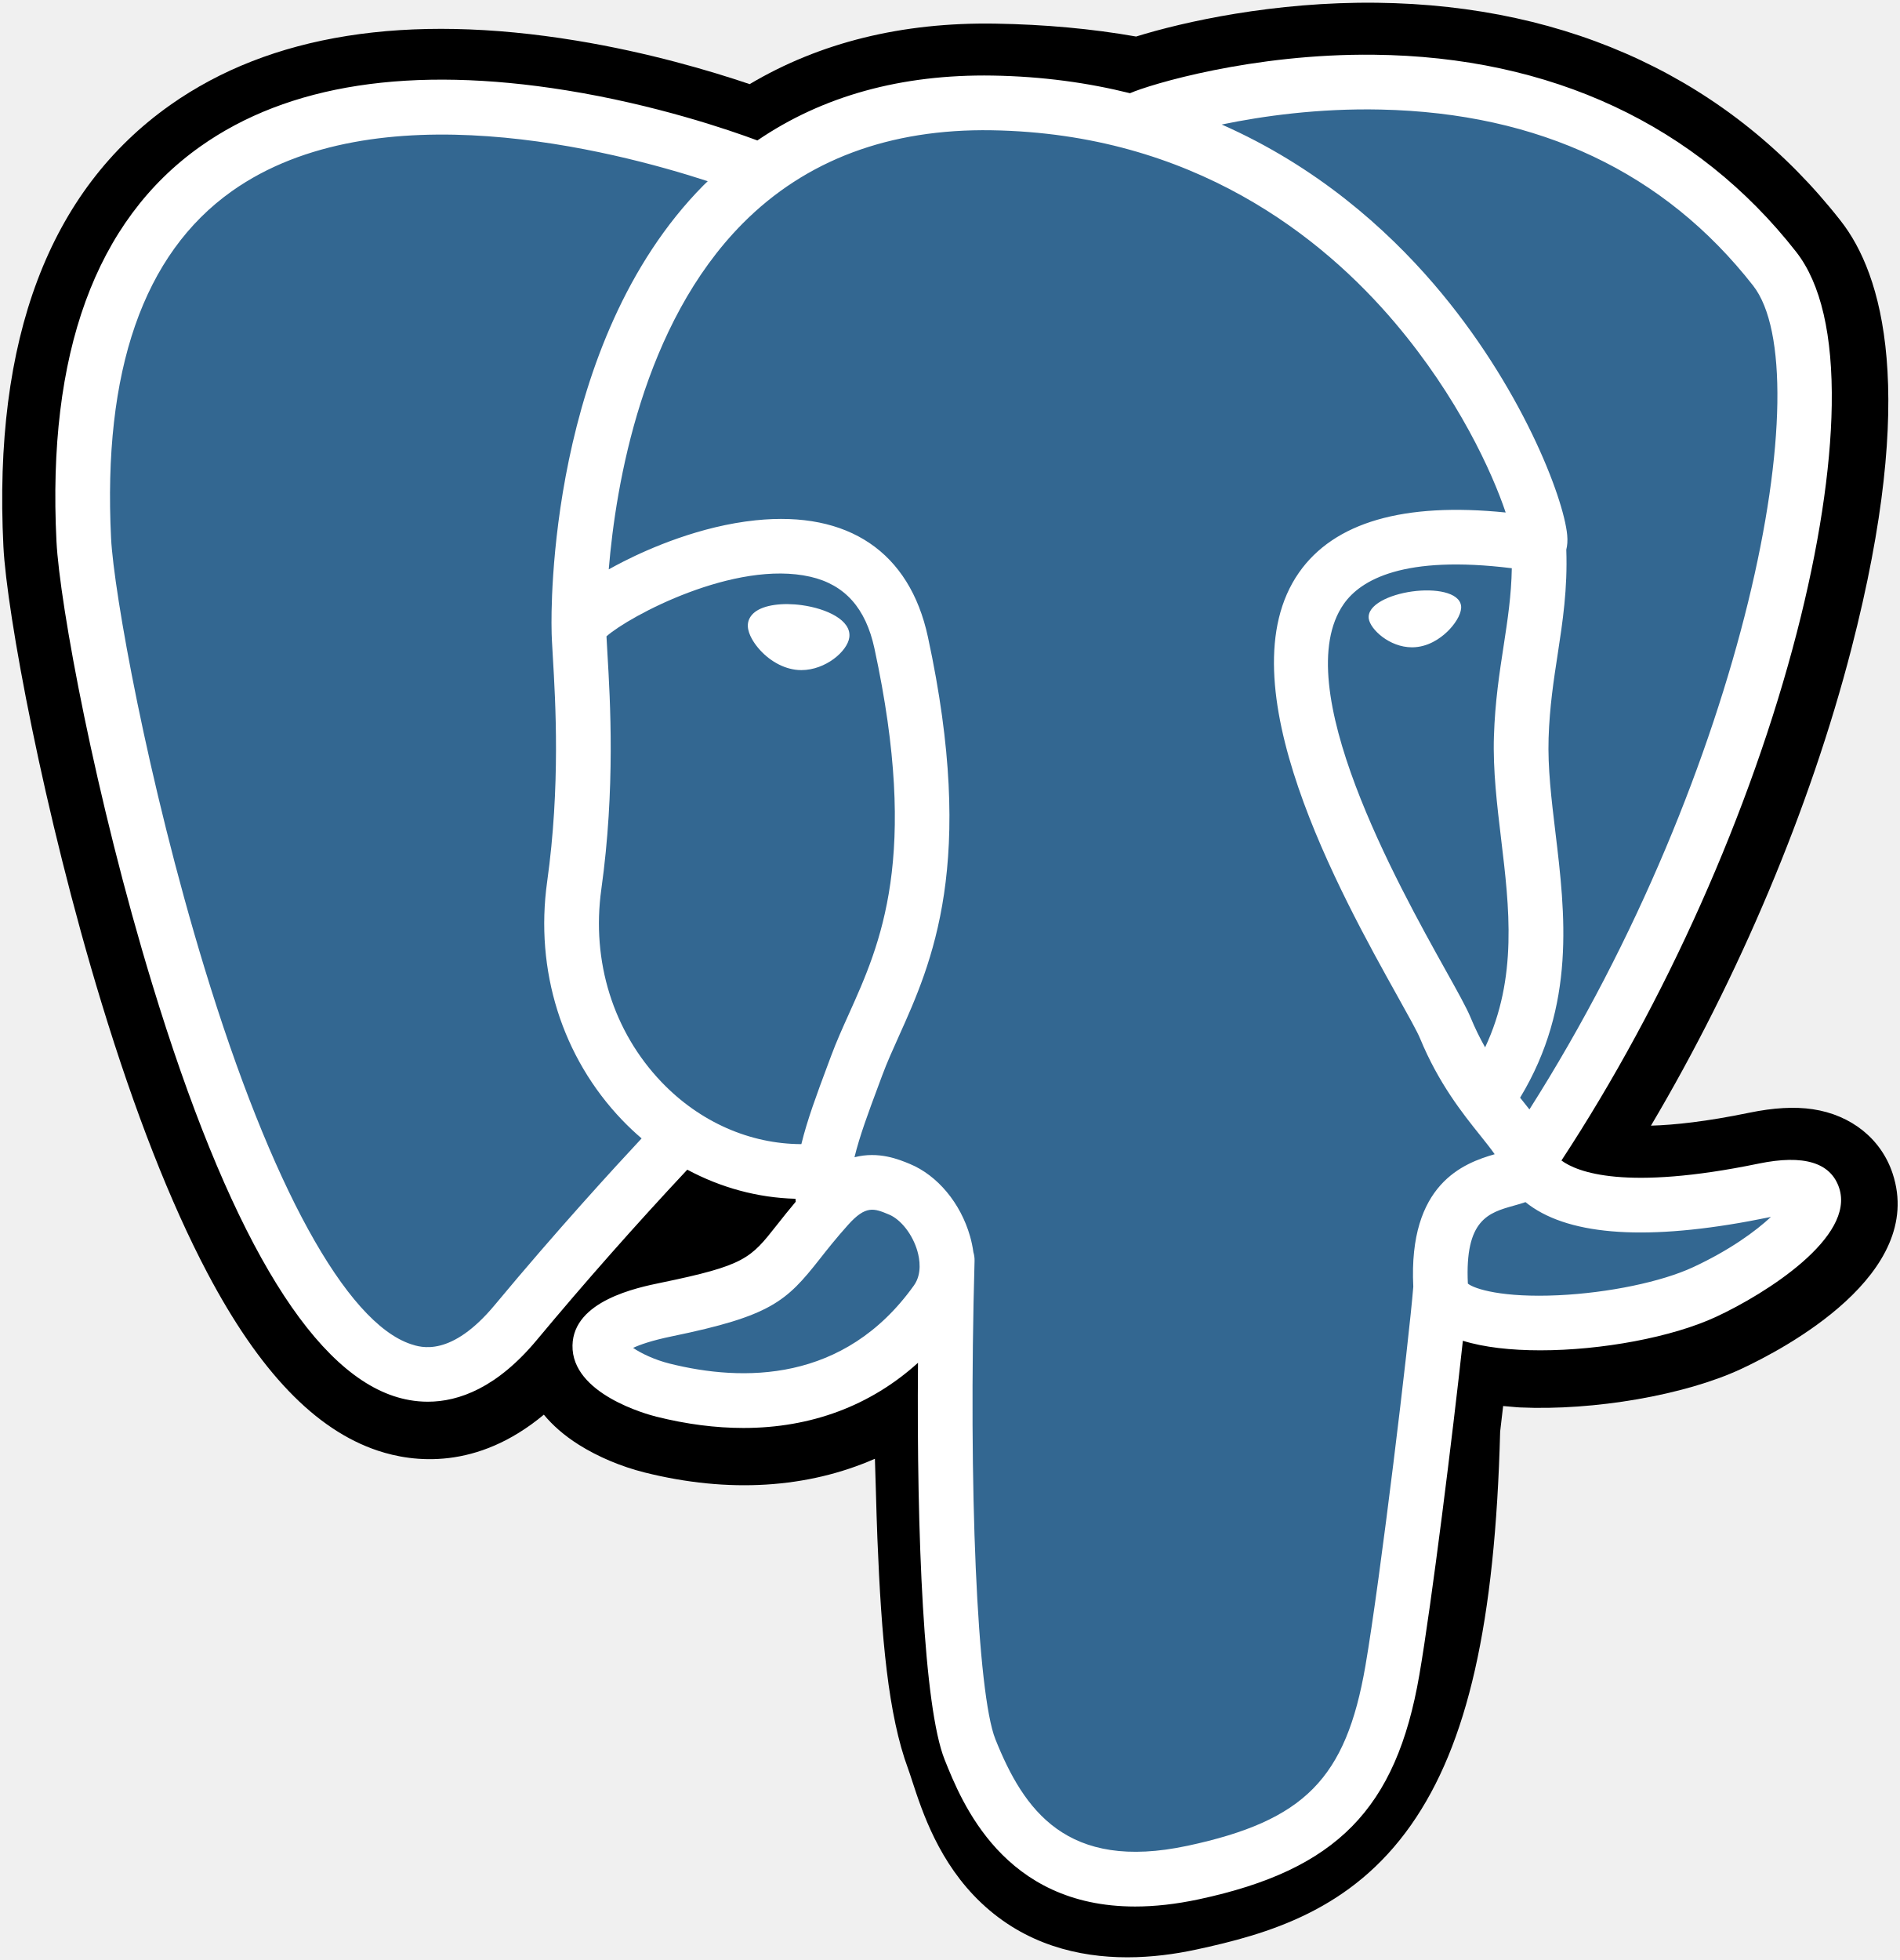
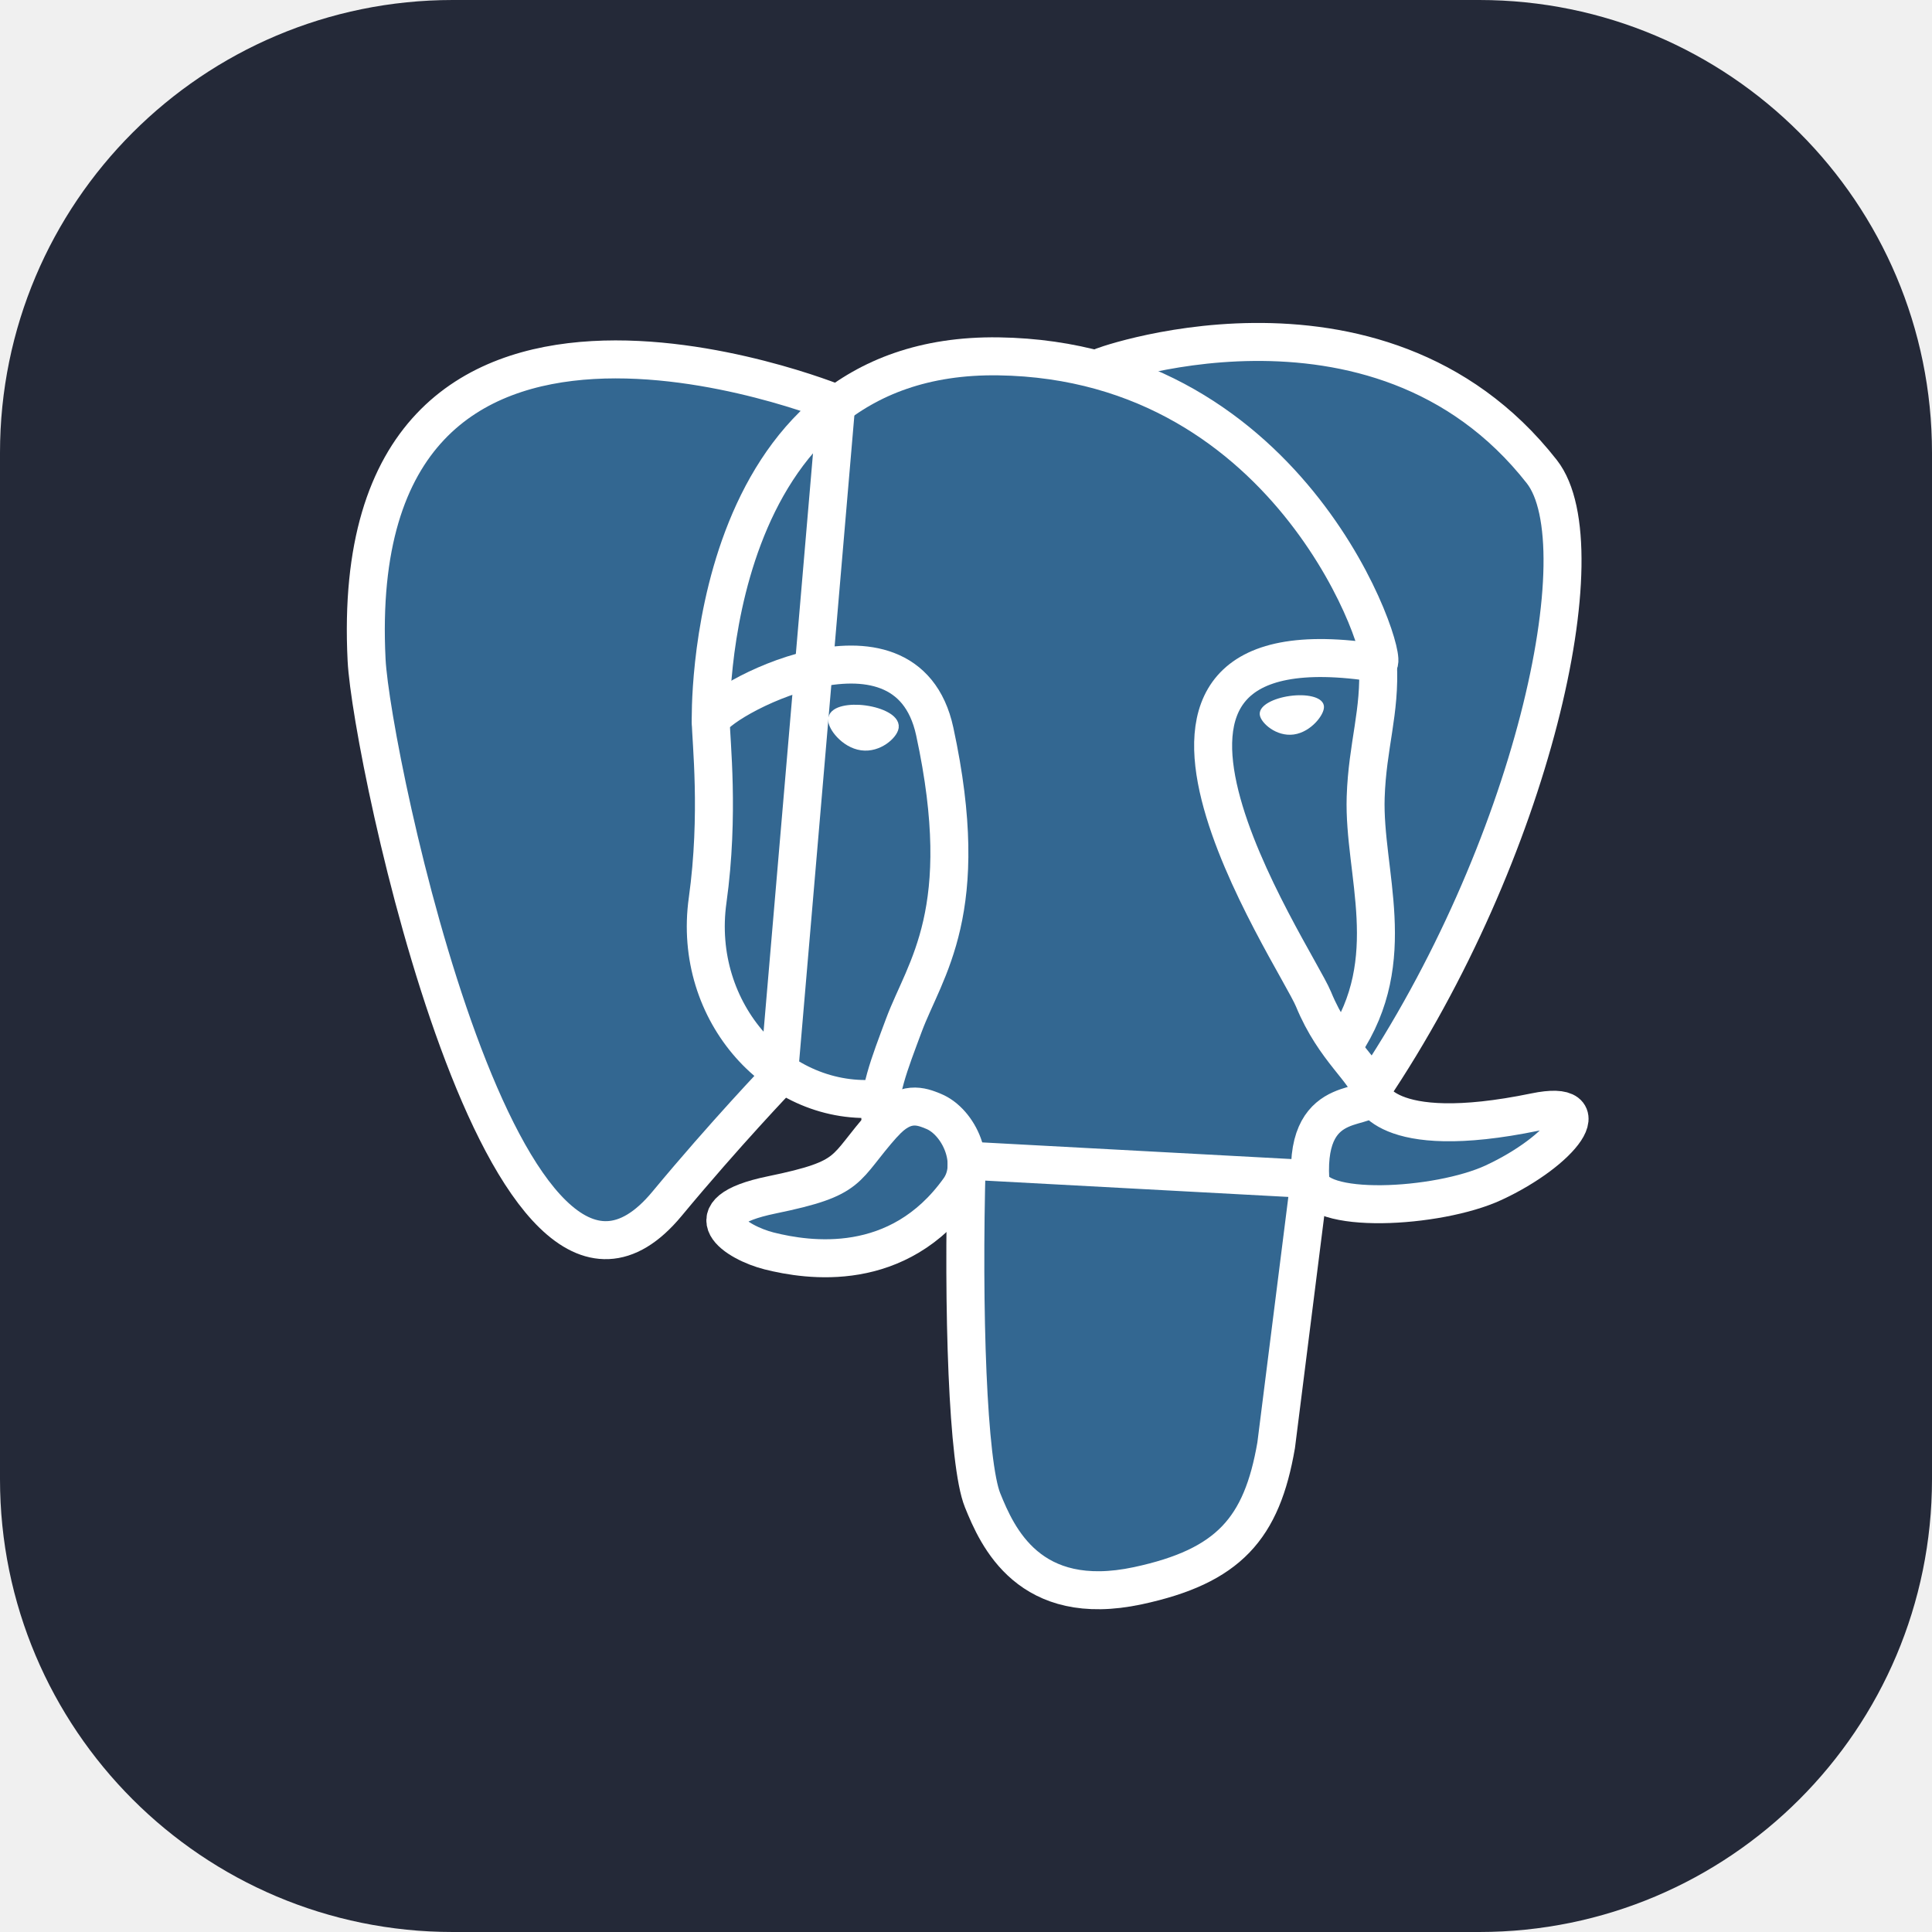
- <svg xmlns="http://www.w3.org/2000/svg" width="2424" height="2500" viewBox="0 0 256 264" preserveAspectRatio="xMinYMin meet">
-   <path d="M255.008 158.086c-1.535-4.649-5.556-7.887-10.756-8.664-2.452-.366-5.26-.21-8.583.475-5.792 1.195-10.089 1.65-13.225 1.738 11.837-19.985 21.462-42.775 27.003-64.228 8.96-34.689 4.172-50.492-1.423-57.64C233.217 10.847 211.614.683 185.552.372c-13.903-.17-26.108 2.575-32.475 4.549-5.928-1.046-12.302-1.63-18.99-1.738-12.537-.2-23.614 2.533-33.079 8.15-5.24-1.772-13.65-4.27-23.362-5.864-22.842-3.75-41.252-.828-54.718 8.685C6.622 25.672-.937 45.684.461 73.634c.444 8.874 5.408 35.874 13.224 61.48 4.492 14.718 9.282 26.94 14.237 36.33 7.027 13.315 14.546 21.156 22.987 23.972 4.731 1.576 13.327 2.68 22.368-4.85 1.146 1.388 2.675 2.767 4.704 4.048 2.577 1.625 5.728 2.953 8.875 3.74 11.341 2.835 21.964 2.126 31.027-1.848.056 1.612.099 3.152.135 4.482.06 2.157.12 4.272.199 6.25.537 13.374 1.447 23.773 4.143 31.049.148.4.347 1.01.557 1.657 1.345 4.118 3.594 11.012 9.316 16.411 5.925 5.593 13.092 7.308 19.656 7.308 3.292 0 6.433-.432 9.188-1.022 9.82-2.105 20.973-5.311 29.041-16.799 7.628-10.86 11.336-27.217 12.007-52.99.087-.729.167-1.425.244-2.088l.16-1.362 1.797.158.463.031c10.002.456 22.232-1.665 29.743-5.154 5.935-2.754 24.954-12.795 20.476-26.351" />
-   <path d="M237.906 160.722c-29.74 6.135-31.785-3.934-31.785-3.934 31.4-46.593 44.527-105.736 33.2-120.211-30.904-39.485-84.399-20.811-85.292-20.327l-.287.052c-5.876-1.22-12.451-1.946-19.842-2.067-13.456-.22-23.664 3.528-31.41 9.402 0 0-95.43-39.314-90.991 49.444.944 18.882 27.064 142.873 58.218 105.422 11.387-13.695 22.39-25.274 22.39-25.274 5.464 3.63 12.006 5.482 18.864 4.817l.533-.452c-.166 1.7-.09 3.363.213 5.332-8.026 8.967-5.667 10.541-21.711 13.844-16.235 3.346-6.698 9.302-.471 10.86 7.549 1.887 25.013 4.561 36.813-11.958l-.47 1.885c3.144 2.519 5.352 16.383 4.982 28.952-.37 12.568-.617 21.197 1.86 27.937 2.479 6.74 4.948 21.905 26.04 17.386 17.623-3.777 26.756-13.564 28.027-29.89.901-11.606 2.942-9.89 3.07-20.267l1.637-4.912c1.887-15.733.3-20.809 11.157-18.448l2.64.232c7.99.363 18.45-1.286 24.589-4.139 13.218-6.134 21.058-16.377 8.024-13.686h.002" fill="#336791" />
-   <path d="M108.076 81.525c-2.68-.373-5.107-.028-6.335.902-.69.523-.904 1.129-.962 1.546-.154 1.105.62 2.327 1.096 2.957 1.346 1.784 3.312 3.01 5.258 3.28.282.04.563.058.842.058 3.245 0 6.196-2.527 6.456-4.392.325-2.336-3.066-3.893-6.355-4.35M196.86 81.599c-.256-1.831-3.514-2.353-6.606-1.923-3.088.43-6.082 1.824-5.832 3.659.2 1.427 2.777 3.863 5.827 3.863.258 0 .518-.017.78-.054 2.036-.282 3.53-1.575 4.24-2.32 1.08-1.136 1.706-2.402 1.591-3.225" fill="#FFF" />
-   <path d="M247.802 160.025c-1.134-3.429-4.784-4.532-10.848-3.28-18.005 3.716-24.453 1.142-26.57-.417 13.995-21.32 25.508-47.092 31.719-71.137 2.942-11.39 4.567-21.968 4.7-30.59.147-9.463-1.465-16.417-4.789-20.665-13.402-17.125-33.072-26.311-56.882-26.563-16.369-.184-30.199 4.005-32.88 5.183-5.646-1.404-11.801-2.266-18.502-2.376-12.288-.199-22.91 2.743-31.704 8.74-3.82-1.422-13.692-4.811-25.765-6.756-20.872-3.36-37.458-.814-49.294 7.571-14.123 10.006-20.643 27.892-19.38 53.16.425 8.501 5.269 34.653 12.913 59.698 10.062 32.964 21 51.625 32.508 55.464 1.347.449 2.9.763 4.613.763 4.198 0 9.345-1.892 14.7-8.33a529.832 529.832 0 0 1 20.261-22.926c4.524 2.428 9.494 3.784 14.577 3.92.01.133.023.266.035.398a117.66 117.66 0 0 0-2.57 3.175c-3.522 4.471-4.255 5.402-15.592 7.736-3.225.666-11.79 2.431-11.916 8.435-.136 6.56 10.125 9.315 11.294 9.607 4.074 1.02 7.999 1.523 11.742 1.523 9.103 0 17.114-2.992 23.516-8.781-.197 23.386.778 46.43 3.586 53.451 2.3 5.748 7.918 19.795 25.664 19.794 2.604 0 5.47-.303 8.623-.979 18.521-3.97 26.564-12.156 29.675-30.203 1.665-9.645 4.522-32.676 5.866-45.03 2.836.885 6.487 1.29 10.434 1.289 8.232 0 17.731-1.749 23.688-4.514 6.692-3.108 18.768-10.734 16.578-17.36zm-44.106-83.48c-.061 3.647-.563 6.958-1.095 10.414-.573 3.717-1.165 7.56-1.314 12.225-.147 4.54.42 9.26.968 13.825 1.108 9.22 2.245 18.712-2.156 28.078a36.508 36.508 0 0 1-1.95-4.009c-.547-1.326-1.735-3.456-3.38-6.404-6.399-11.476-21.384-38.35-13.713-49.316 2.285-3.264 8.084-6.62 22.64-4.813zm-17.644-61.787c21.334.471 38.21 8.452 50.158 23.72 9.164 11.711-.927 64.998-30.14 110.969a171.33 171.33 0 0 0-.886-1.117l-.37-.462c7.549-12.467 6.073-24.802 4.759-35.738-.54-4.488-1.05-8.727-.92-12.709.134-4.22.692-7.84 1.232-11.34.663-4.313 1.338-8.776 1.152-14.037.139-.552.195-1.204.122-1.978-.475-5.045-6.235-20.144-17.975-33.81-6.422-7.475-15.787-15.84-28.574-21.482 5.5-1.14 13.021-2.203 21.442-2.016zM66.674 175.778c-5.9 7.094-9.974 5.734-11.314 5.288-8.73-2.912-18.86-21.364-27.791-50.624-7.728-25.318-12.244-50.777-12.602-57.916-1.128-22.578 4.345-38.313 16.268-46.769 19.404-13.76 51.306-5.524 64.125-1.347-.184.182-.376.352-.558.537-21.036 21.244-20.537 57.54-20.485 59.759-.002.856.07 2.068.168 3.735.362 6.105 1.036 17.467-.764 30.334-1.672 11.957 2.014 23.66 10.111 32.109a36.275 36.275 0 0 0 2.617 2.468c-3.604 3.86-11.437 12.396-19.775 22.426zm22.479-29.993c-6.526-6.81-9.49-16.282-8.133-25.99 1.9-13.592 1.199-25.43.822-31.79-.053-.89-.1-1.67-.127-2.285 3.073-2.725 17.314-10.355 27.47-8.028 4.634 1.061 7.458 4.217 8.632 9.645 6.076 28.103.804 39.816-3.432 49.229-.873 1.939-1.698 3.772-2.402 5.668l-.546 1.466c-1.382 3.706-2.668 7.152-3.465 10.424-6.938-.02-13.687-2.984-18.819-8.34zm1.065 37.9c-2.026-.506-3.848-1.385-4.917-2.114.893-.42 2.482-.992 5.238-1.56 13.337-2.745 15.397-4.683 19.895-10.394 1.031-1.31 2.2-2.794 3.819-4.602l.002-.002c2.411-2.7 3.514-2.242 5.514-1.412 1.621.67 3.2 2.702 3.84 4.938.303 1.056.643 3.06-.47 4.62-9.396 13.156-23.088 12.987-32.921 10.526zm69.799 64.952c-16.316 3.496-22.093-4.829-25.9-14.346-2.457-6.144-3.665-33.85-2.808-64.447.011-.407-.047-.8-.159-1.17a15.444 15.444 0 0 0-.456-2.162c-1.274-4.452-4.379-8.176-8.104-9.72-1.48-.613-4.196-1.738-7.46-.903.696-2.868 1.903-6.107 3.212-9.614l.549-1.475c.618-1.663 1.394-3.386 2.214-5.21 4.433-9.848 10.504-23.337 3.915-53.81-2.468-11.414-10.71-16.988-23.204-15.693-7.49.775-14.343 3.797-17.761 5.53-.735.372-1.407.732-2.035 1.082.954-11.5 4.558-32.992 18.04-46.59 8.489-8.56 19.794-12.788 33.568-12.56 27.14.444 44.544 14.372 54.366 25.979 8.464 10.001 13.047 20.076 14.876 25.51-13.755-1.399-23.11 1.316-27.852 8.096-10.317 14.748 5.644 43.372 13.315 57.129 1.407 2.521 2.621 4.7 3.003 5.626 2.498 6.054 5.732 10.096 8.093 13.046.724.904 1.426 1.781 1.96 2.547-4.166 1.201-11.649 3.976-10.967 17.847-.55 6.96-4.461 39.546-6.448 51.059-2.623 15.21-8.22 20.875-23.957 24.25zm68.104-77.936c-4.26 1.977-11.389 3.46-18.161 3.779-7.48.35-11.288-.838-12.184-1.569-.42-8.644 2.797-9.547 6.202-10.503.535-.15 1.057-.297 1.561-.473.313.255.656.508 1.032.756 6.012 3.968 16.735 4.396 31.874 1.271l.166-.033c-2.042 1.909-5.536 4.471-10.49 6.772z" fill="#FFF" />
+ <svg xmlns="http://www.w3.org/2000/svg" width="256" height="256" fill="none" viewBox="0 0 256 256">
+   <rect width="256" height="256" fill="#242938" rx="60" />
+   <path fill="#336791" d="M203.48 148.688C183.16 152.878 181.684 145.995 181.684 145.995C203.15 114.143 212.129 73.713 204.38 63.82C183.259 36.82 146.689 49.596 146.077 49.927L145.88 49.962C141.414 49.066 136.873 48.592 132.317 48.548C123.12 48.408 116.145 50.96 110.844 54.975C110.844 54.975 45.608 28.102 48.645 88.774C49.292 101.684 67.138 186.509 88.442 160.845C96.289 151.409 103.812 143.484 103.812 143.484C107.539 145.966 112.018 147.232 116.708 146.775L117.073 146.466C116.966 147.681 117.016 148.905 117.221 150.108C111.737 156.239 113.354 157.315 102.385 159.572C91.29 161.857 97.815 165.928 102.062 166.997C107.223 168.291 119.162 170.119 127.234 158.827L126.91 160.113C129.062 161.836 130.566 171.314 130.313 179.906C130.06 188.499 129.891 194.391 131.579 199.003C133.266 203.616 134.954 213.98 149.368 210.956C161.413 208.376 167.649 201.675 168.528 190.524C169.147 182.592 170.539 183.759 170.638 176.672L171.763 173.311C173.049 162.553 171.973 159.087 179.391 160.704L181.198 160.866C186.662 161.112 193.813 159.987 198.003 158.039C207.038 153.849 212.396 146.845 203.487 148.688H203.48Z" />
+   <path stroke="#fff" stroke-linecap="round" stroke-linejoin="round" stroke-width="5.034" d="M146.07 48.596C143.82 49.299 182.38 34.498 204.303 62.504C212.038 72.397 203.073 112.827 181.606 144.678M128.098 153.784C127.536 173.795 128.239 193.946 130.194 198.784C132.148 203.621 136.346 213.198 150.767 210.118C162.812 207.538 167.199 202.538 169.098 191.506L173.548 156.231L128.098 153.784ZM110.816 53.469C110.816 53.469 45.538 26.778 48.575 87.451C49.222 100.36 67.067 185.185 88.372 159.521C96.148 150.148 103.18 142.815 103.18 142.815L110.816 53.469Z" />
+   <path stroke="#fff" stroke-linecap="round" stroke-linejoin="bevel" stroke-width="5.034" d="M181.613 144.664C181.613 144.664 183.02 151.555 203.41 147.35C212.319 145.508 206.954 152.511 197.926 156.702C190.515 160.147 173.893 161.026 173.619 156.28C172.916 144.01 182.366 147.737 181.684 144.664C181.065 141.894 176.832 139.18 174.048 132.402C171.608 126.495 140.579 81.144 182.654 87.873C184.201 87.556 171.685 47.795 132.31 47.218C92.935 46.642 94.18 95.628 94.18 95.628" />
+   <path stroke="#fff" stroke-linejoin="round" stroke-width="5.034" d="M117.08 148.869C111.596 155 113.213 156.076 102.245 158.333C91.149 160.618 97.674 164.689 101.921 165.758C107.082 167.052 119.021 168.88 127.093 157.58C129.554 154.135 127.079 148.651 123.704 147.259C122.073 146.584 119.893 145.74 117.095 148.876L117.08 148.869Z" />
+   <path stroke="#fff" stroke-linecap="round" stroke-linejoin="round" stroke-width="5.034" d="M116.722 148.763C116.159 145.156 117.903 140.874 119.766 135.854C122.565 128.331 129.02 120.807 123.859 96.922C120.013 79.133 94.187 93.216 94.187 95.628C94.187 98.04 95.354 107.863 93.765 119.288C91.677 134.209 103.257 146.823 116.588 145.536" />
+   <path fill="#fff" stroke="#fff" stroke-width="1.68" d="M110.577 95.269C110.457 96.092 112.088 98.293 114.205 98.588C116.321 98.884 118.128 97.168 118.248 96.338C118.367 95.509 116.736 94.609 114.62 94.313C112.503 94.018 110.682 94.454 110.577 95.269V95.269Z" />
+   <path fill="#fff" stroke="#fff" stroke-width=".837" d="M175.011 93.589C175.123 94.412 173.499 96.612 171.383 96.908C169.266 97.203 167.445 95.487 167.34 94.658C167.234 93.828 168.852 92.928 170.968 92.633C173.084 92.338 174.905 92.773 175.011 93.589Z" />
+   <path stroke="#fff" stroke-linecap="round" stroke-linejoin="round" stroke-width="5.034" d="M182.577 87.887C182.928 94.356 181.184 98.75 180.959 105.634C180.636 115.632 185.727 127.079 178.055 138.54" />
</svg>
